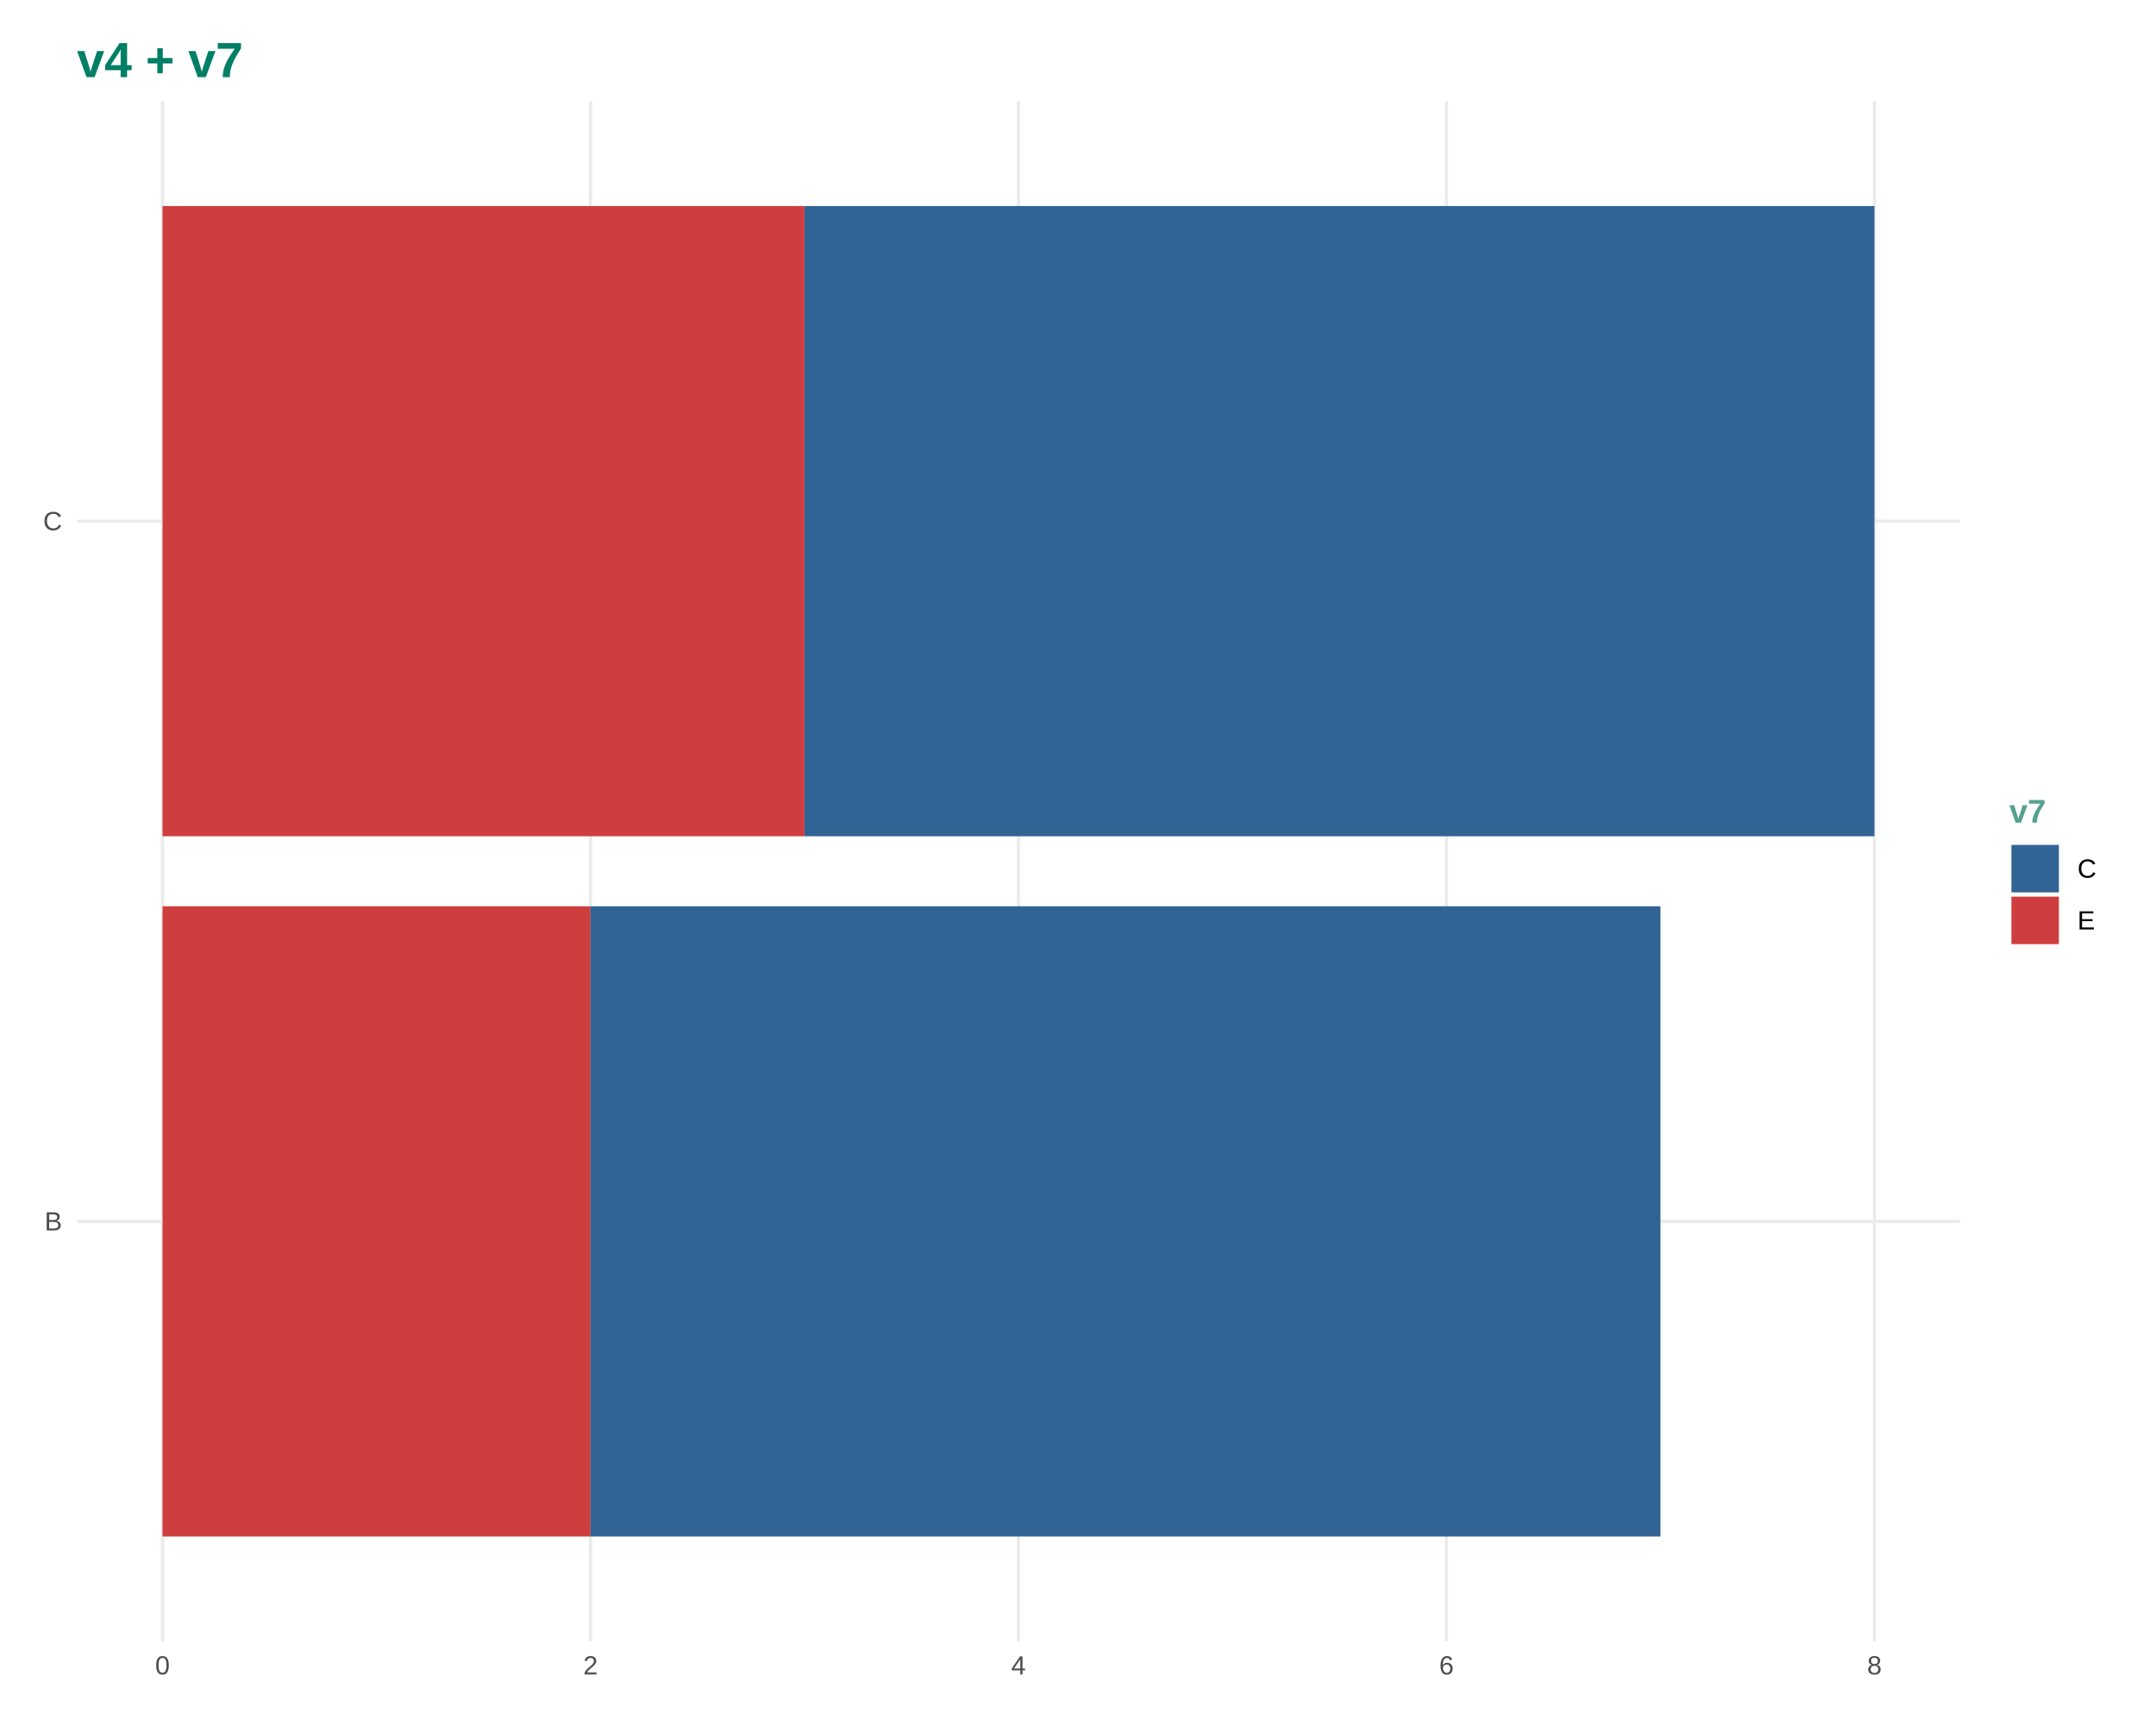
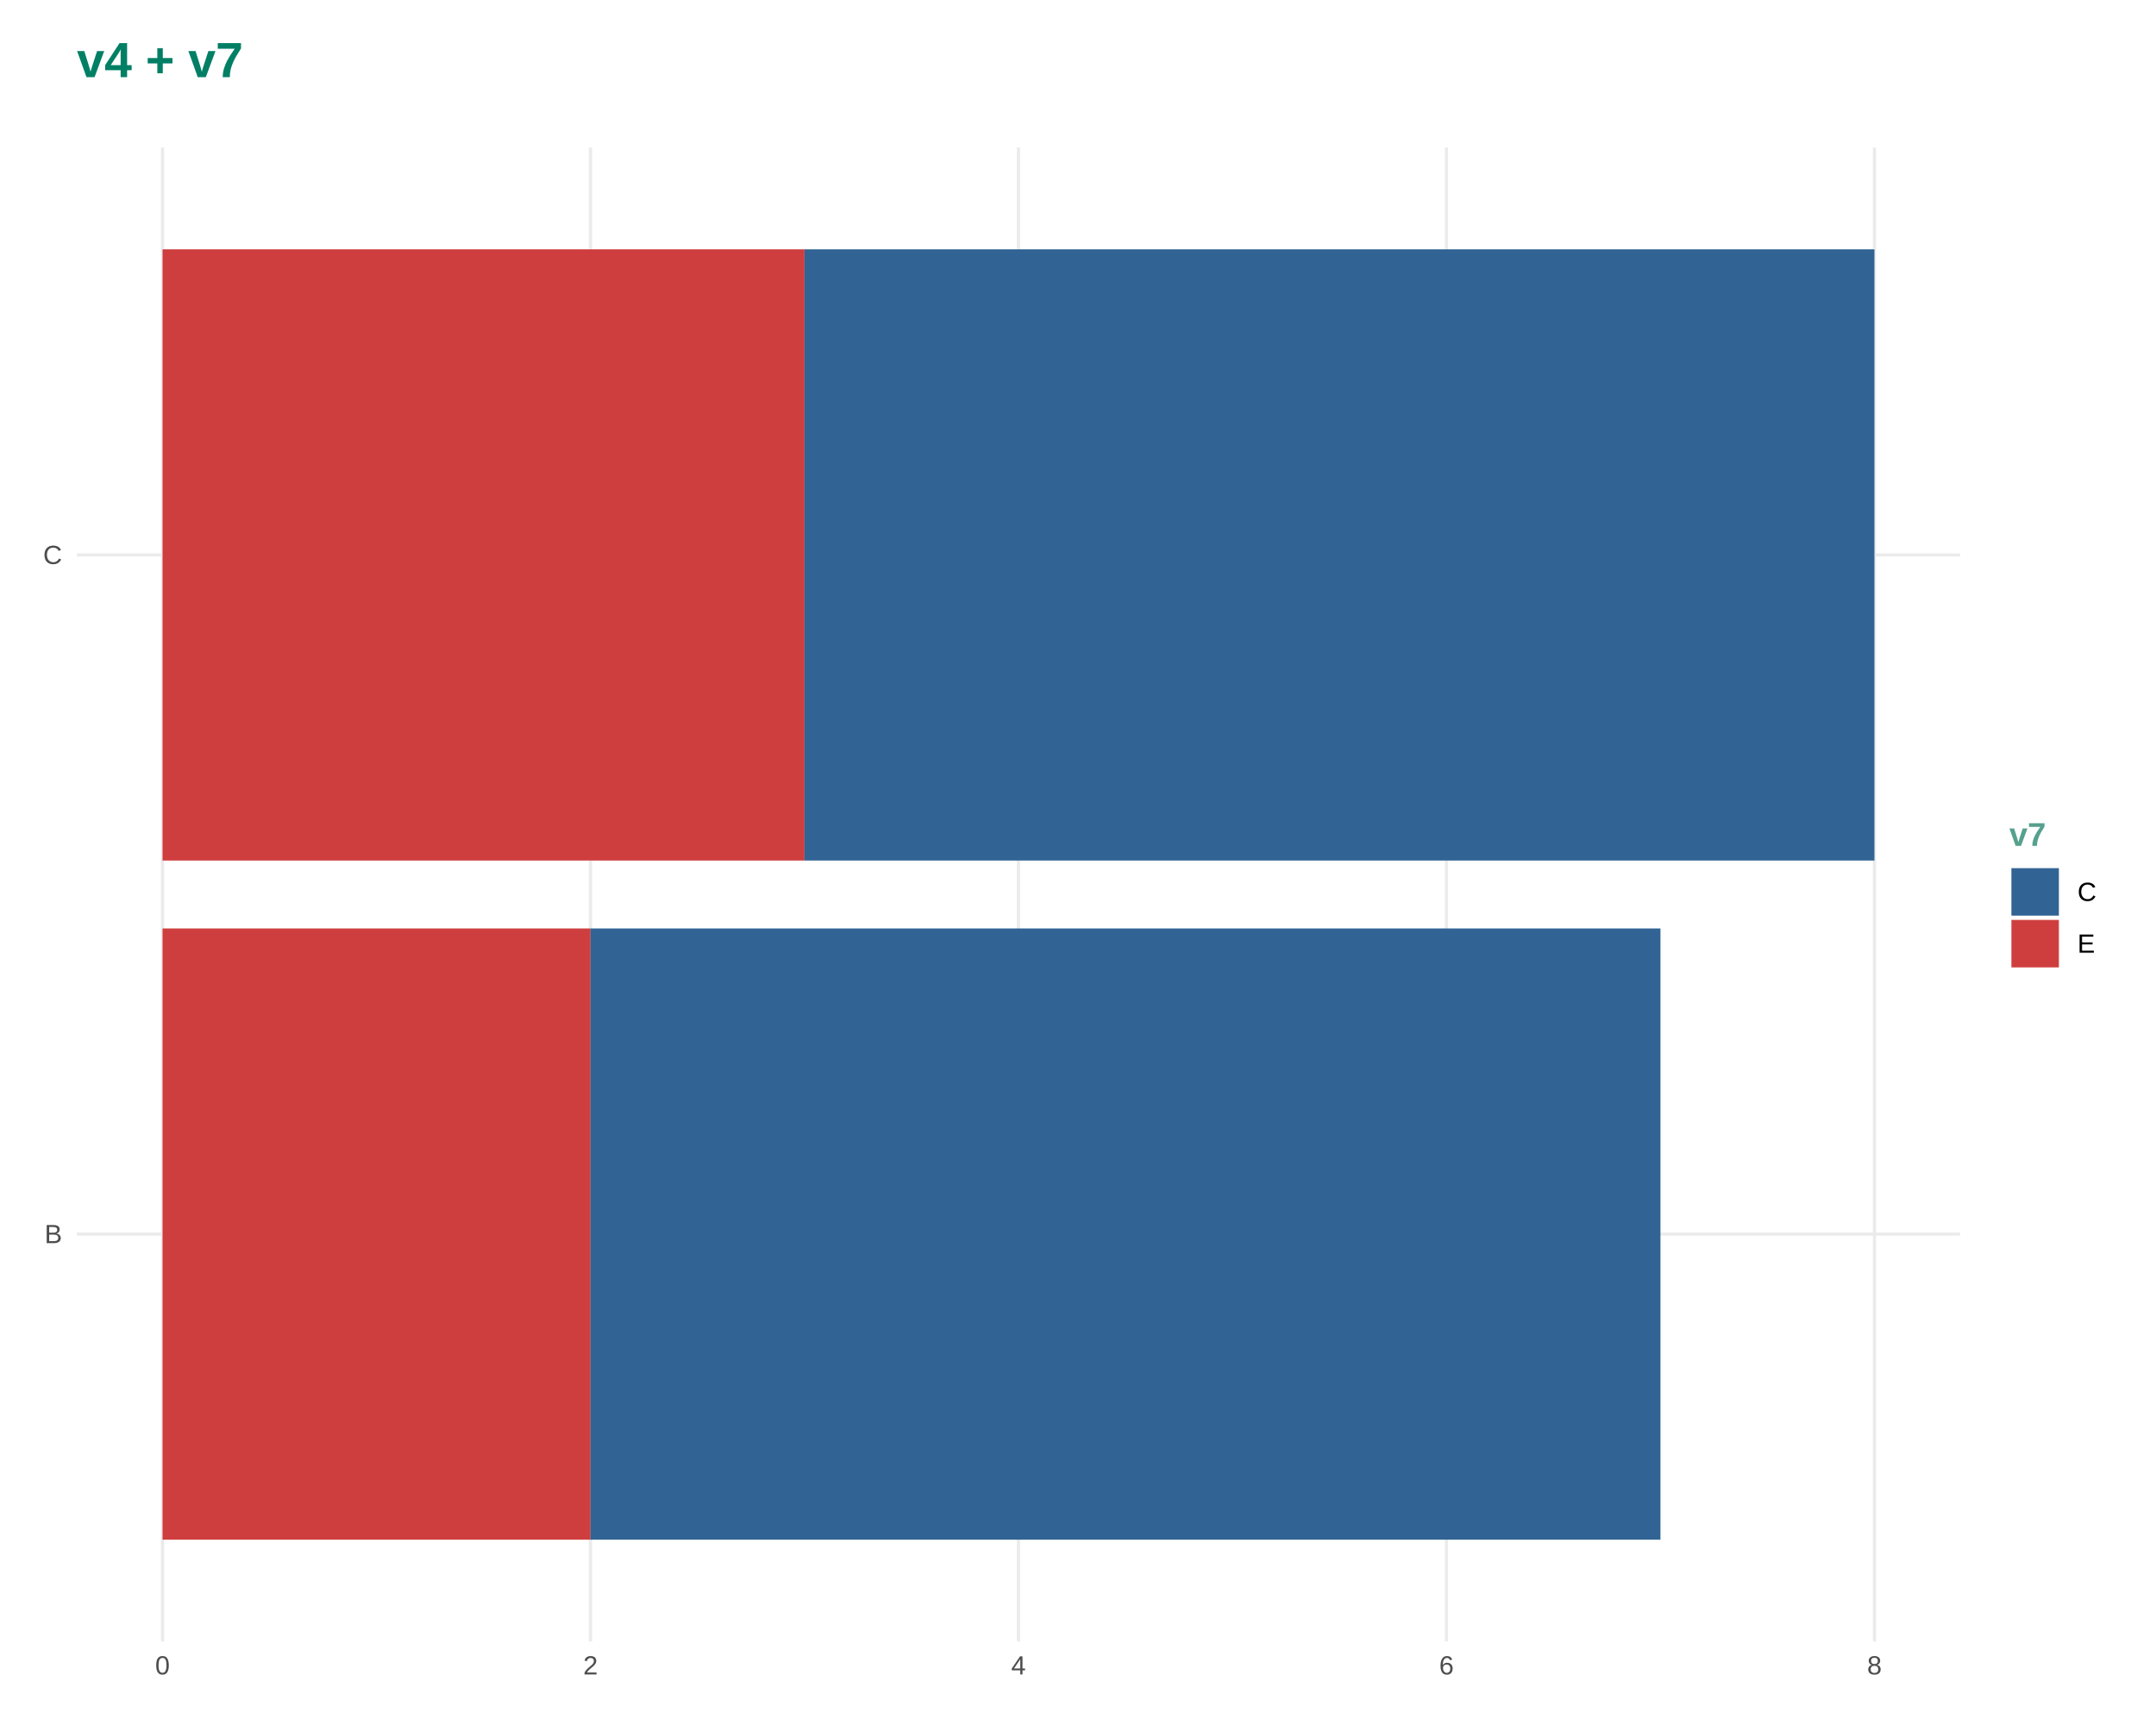
<svg xmlns="http://www.w3.org/2000/svg" viewBox="0 0 720.00 576.00">
  <defs>
    <style type="text/css">
    line, polyline, polygon, path, rect, circle {
      fill: none;
      stroke: #000000;
      stroke-linecap: round;
      stroke-linejoin: round;
      stroke-miterlimit: 10.00;
    }
  </style>
  </defs>
  <rect width="100%" height="100%" style="stroke: none; fill: #FFFFFF;" />
  <defs>
-     <clipPath id="cpMjUuNjl8NjU0LjU2fDU0OC4xNHwzMy43Mg==">
-       <rect x="25.69" y="33.72" width="628.87" height="514.41" />
+     <clipPath id="cpMjUuNjl8NjU0LjU2fDU0OC4xNHw0OS4yNQ==">
+       <rect x="25.69" y="49.25" width="628.87" height="498.89" />
    </clipPath>
  </defs>
-   <polyline points="25.69,407.84 654.56,407.84 " style="stroke-width: 1.07; stroke: #EBEBEB; stroke-linecap: butt;" clip-path="url(#cpMjUuNjl8NjU0LjU2fDU0OC4xNHwzMy43Mg==)" />
-   <polyline points="25.69,174.02 654.56,174.02 " style="stroke-width: 1.07; stroke: #EBEBEB; stroke-linecap: butt;" clip-path="url(#cpMjUuNjl8NjU0LjU2fDU0OC4xNHwzMy43Mg==)" />
-   <polyline points="54.28,548.14 54.28,33.72 " style="stroke-width: 1.07; stroke: #EBEBEB; stroke-linecap: butt;" clip-path="url(#cpMjUuNjl8NjU0LjU2fDU0OC4xNHwzMy43Mg==)" />
-   <polyline points="197.20,548.14 197.20,33.72 " style="stroke-width: 1.07; stroke: #EBEBEB; stroke-linecap: butt;" clip-path="url(#cpMjUuNjl8NjU0LjU2fDU0OC4xNHwzMy43Mg==)" />
-   <polyline points="340.13,548.14 340.13,33.72 " style="stroke-width: 1.07; stroke: #EBEBEB; stroke-linecap: butt;" clip-path="url(#cpMjUuNjl8NjU0LjU2fDU0OC4xNHwzMy43Mg==)" />
-   <polyline points="483.05,548.14 483.05,33.72 " style="stroke-width: 1.07; stroke: #EBEBEB; stroke-linecap: butt;" clip-path="url(#cpMjUuNjl8NjU0LjU2fDU0OC4xNHwzMy43Mg==)" />
-   <polyline points="625.98,548.14 625.98,33.72 " style="stroke-width: 1.07; stroke: #EBEBEB; stroke-linecap: butt;" clip-path="url(#cpMjUuNjl8NjU0LjU2fDU0OC4xNHwzMy43Mg==)" />
-   <rect x="54.28" y="302.62" width="142.93" height="210.44" style="stroke-width: 1.07; stroke: none; stroke-linecap: butt; fill: #CF3E3E;" clip-path="url(#cpMjUuNjl8NjU0LjU2fDU0OC4xNHwzMy43Mg==)" />
-   <rect x="197.20" y="302.62" width="357.31" height="210.44" style="stroke-width: 1.07; stroke: none; stroke-linecap: butt; fill: #316395;" clip-path="url(#cpMjUuNjl8NjU0LjU2fDU0OC4xNHwzMy43Mg==)" />
-   <rect x="54.28" y="68.80" width="214.39" height="210.44" style="stroke-width: 1.07; stroke: none; stroke-linecap: butt; fill: #CF3E3E;" clip-path="url(#cpMjUuNjl8NjU0LjU2fDU0OC4xNHwzMy43Mg==)" />
-   <rect x="268.66" y="68.80" width="357.31" height="210.44" style="stroke-width: 1.07; stroke: none; stroke-linecap: butt; fill: #316395;" clip-path="url(#cpMjUuNjl8NjU0LjU2fDU0OC4xNHwzMy43Mg==)" />
+   <polyline points="25.69,412.08 654.56,412.08 " style="stroke-width: 1.07; stroke: #EBEBEB; stroke-linecap: butt;" clip-path="url(#cpMjUuNjl8NjU0LjU2fDU0OC4xNHw0OS4yNQ==)" />
+   <polyline points="25.69,185.31 654.56,185.31 " style="stroke-width: 1.07; stroke: #EBEBEB; stroke-linecap: butt;" clip-path="url(#cpMjUuNjl8NjU0LjU2fDU0OC4xNHw0OS4yNQ==)" />
+   <polyline points="54.28,548.14 54.28,49.25 " style="stroke-width: 1.07; stroke: #EBEBEB; stroke-linecap: butt;" clip-path="url(#cpMjUuNjl8NjU0LjU2fDU0OC4xNHw0OS4yNQ==)" />
+   <polyline points="197.20,548.14 197.20,49.25 " style="stroke-width: 1.07; stroke: #EBEBEB; stroke-linecap: butt;" clip-path="url(#cpMjUuNjl8NjU0LjU2fDU0OC4xNHw0OS4yNQ==)" />
+   <polyline points="340.13,548.14 340.13,49.25 " style="stroke-width: 1.07; stroke: #EBEBEB; stroke-linecap: butt;" clip-path="url(#cpMjUuNjl8NjU0LjU2fDU0OC4xNHw0OS4yNQ==)" />
+   <polyline points="483.05,548.14 483.05,49.25 " style="stroke-width: 1.07; stroke: #EBEBEB; stroke-linecap: butt;" clip-path="url(#cpMjUuNjl8NjU0LjU2fDU0OC4xNHw0OS4yNQ==)" />
+   <polyline points="625.98,548.14 625.98,49.25 " style="stroke-width: 1.07; stroke: #EBEBEB; stroke-linecap: butt;" clip-path="url(#cpMjUuNjl8NjU0LjU2fDU0OC4xNHw0OS4yNQ==)" />
+   <rect x="54.28" y="310.03" width="142.93" height="204.09" style="stroke-width: 1.07; stroke: none; stroke-linecap: butt; fill: #CF3E3E;" clip-path="url(#cpMjUuNjl8NjU0LjU2fDU0OC4xNHw0OS4yNQ==)" />
+   <rect x="197.20" y="310.03" width="357.31" height="204.09" style="stroke-width: 1.07; stroke: none; stroke-linecap: butt; fill: #316395;" clip-path="url(#cpMjUuNjl8NjU0LjU2fDU0OC4xNHw0OS4yNQ==)" />
+   <rect x="54.28" y="83.26" width="214.39" height="204.09" style="stroke-width: 1.07; stroke: none; stroke-linecap: butt; fill: #CF3E3E;" clip-path="url(#cpMjUuNjl8NjU0LjU2fDU0OC4xNHw0OS4yNQ==)" />
+   <rect x="268.66" y="83.26" width="357.31" height="204.09" style="stroke-width: 1.07; stroke: none; stroke-linecap: butt; fill: #316395;" clip-path="url(#cpMjUuNjl8NjU0LjU2fDU0OC4xNHw0OS4yNQ==)" />
  <defs>
    <clipPath id="cpMC4wMHw3MjAuMDB8NTc2LjAwfDAuMDA=">
      <rect x="0.00" y="0.00" width="720.00" height="576.00" />
    </clipPath>
  </defs>
  <g clip-path="url(#cpMC4wMHw3MjAuMDB8NTc2LjAwfDAuMDA=)">
-     <text x="14.88" y="410.87" style="font-size: 8.80px; fill: #4D4D4D; font-family: Liberation Sans;" textLength="5.88px" lengthAdjust="spacingAndGlyphs">B</text>
+     <text x="14.88" y="415.10" style="font-size: 8.80px; fill: #4D4D4D; font-family: Liberation Sans;" textLength="5.88px" lengthAdjust="spacingAndGlyphs">B</text>
  </g>
  <g clip-path="url(#cpMC4wMHw3MjAuMDB8NTc2LjAwfDAuMDA=)">
-     <text x="14.40" y="177.04" style="font-size: 8.80px; fill: #4D4D4D; font-family: Liberation Sans;" textLength="6.36px" lengthAdjust="spacingAndGlyphs">C</text>
+     <text x="14.40" y="188.33" style="font-size: 8.80px; fill: #4D4D4D; font-family: Liberation Sans;" textLength="6.36px" lengthAdjust="spacingAndGlyphs">C</text>
  </g>
  <g clip-path="url(#cpMC4wMHw3MjAuMDB8NTc2LjAwfDAuMDA=)">
    <text x="51.83" y="559.12" style="font-size: 8.80px; fill: #4D4D4D; font-family: Liberation Sans;" textLength="4.89px" lengthAdjust="spacingAndGlyphs">0</text>
  </g>
  <g clip-path="url(#cpMC4wMHw3MjAuMDB8NTc2LjAwfDAuMDA=)">
    <text x="194.76" y="559.12" style="font-size: 8.80px; fill: #4D4D4D; font-family: Liberation Sans;" textLength="4.89px" lengthAdjust="spacingAndGlyphs">2</text>
  </g>
  <g clip-path="url(#cpMC4wMHw3MjAuMDB8NTc2LjAwfDAuMDA=)">
    <text x="337.68" y="559.12" style="font-size: 8.80px; fill: #4D4D4D; font-family: Liberation Sans;" textLength="4.89px" lengthAdjust="spacingAndGlyphs">4</text>
  </g>
  <g clip-path="url(#cpMC4wMHw3MjAuMDB8NTc2LjAwfDAuMDA=)">
    <text x="480.61" y="559.12" style="font-size: 8.80px; fill: #4D4D4D; font-family: Liberation Sans;" textLength="4.89px" lengthAdjust="spacingAndGlyphs">6</text>
  </g>
  <g clip-path="url(#cpMC4wMHw3MjAuMDB8NTc2LjAwfDAuMDA=)">
    <text x="623.53" y="559.12" style="font-size: 8.80px; fill: #4D4D4D; font-family: Liberation Sans;" textLength="4.89px" lengthAdjust="spacingAndGlyphs">8</text>
  </g>
  <g clip-path="url(#cpMC4wMHw3MjAuMDB8NTc2LjAwfDAuMDA=)">
-     <text x="671.00" y="274.69" style="font-size: 11.00px; font-weight: bold; fill: #56A08E; font-family: Liberation Sans;" textLength="12.25px" lengthAdjust="spacingAndGlyphs">v7</text>
+     <text x="671.00" y="282.45" style="font-size: 11.00px; font-weight: bold; fill: #56A08E; font-family: Liberation Sans;" textLength="12.25px" lengthAdjust="spacingAndGlyphs">v7</text>
  </g>
-   <rect x="671.71" y="282.12" width="15.86" height="15.86" style="stroke-width: 1.07; stroke: none; stroke-linejoin: miter; fill: #316395;" clip-path="url(#cpMC4wMHw3MjAuMDB8NTc2LjAwfDAuMDA=)" />
-   <rect x="671.71" y="299.40" width="15.86" height="15.86" style="stroke-width: 1.07; stroke: none; stroke-linejoin: miter; fill: #CF3E3E;" clip-path="url(#cpMC4wMHw3MjAuMDB8NTc2LjAwfDAuMDA=)" />
+   <rect x="671.71" y="289.89" width="15.86" height="15.86" style="stroke-width: 1.07; stroke: none; stroke-linejoin: miter; fill: #316395;" clip-path="url(#cpMC4wMHw3MjAuMDB8NTc2LjAwfDAuMDA=)" />
+   <rect x="671.71" y="307.17" width="15.86" height="15.86" style="stroke-width: 1.07; stroke: none; stroke-linejoin: miter; fill: #CF3E3E;" clip-path="url(#cpMC4wMHw3MjAuMDB8NTc2LjAwfDAuMDA=)" />
  <g clip-path="url(#cpMC4wMHw3MjAuMDB8NTc2LjAwfDAuMDA=)">
-     <text x="693.76" y="293.08" style="font-size: 8.80px; font-family: Liberation Sans;" textLength="6.36px" lengthAdjust="spacingAndGlyphs">C</text>
+     <text x="693.76" y="300.84" style="font-size: 8.80px; font-family: Liberation Sans;" textLength="6.36px" lengthAdjust="spacingAndGlyphs">C</text>
  </g>
  <g clip-path="url(#cpMC4wMHw3MjAuMDB8NTc2LjAwfDAuMDA=)">
-     <text x="693.76" y="310.36" style="font-size: 8.80px; font-family: Liberation Sans;" textLength="5.88px" lengthAdjust="spacingAndGlyphs">E</text>
+     <text x="693.76" y="318.12" style="font-size: 8.80px; font-family: Liberation Sans;" textLength="5.88px" lengthAdjust="spacingAndGlyphs">E</text>
  </g>
  <g clip-path="url(#cpMC4wMHw3MjAuMDB8NTc2LjAwfDAuMDA=)">
    <text x="25.69" y="25.76" style="font-size: 16.50px; font-weight: bold; fill: #007F65; font-family: Liberation Sans;" textLength="55.48px" lengthAdjust="spacingAndGlyphs">v4 + v7</text>
  </g>
</svg>
